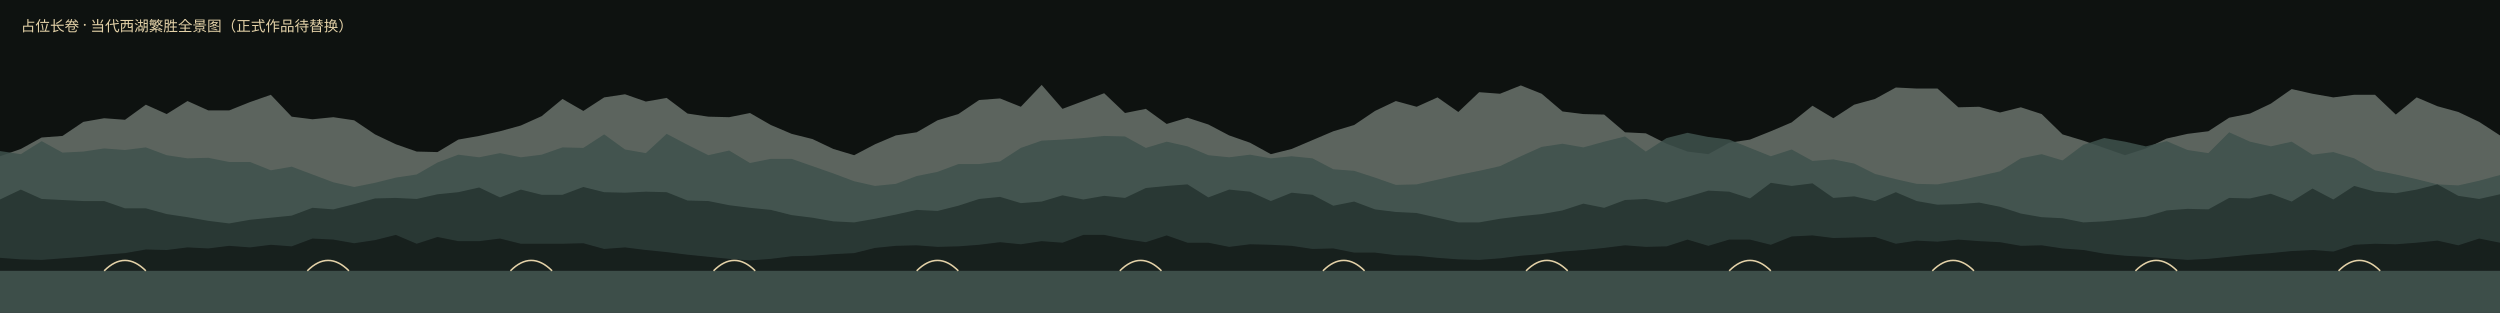
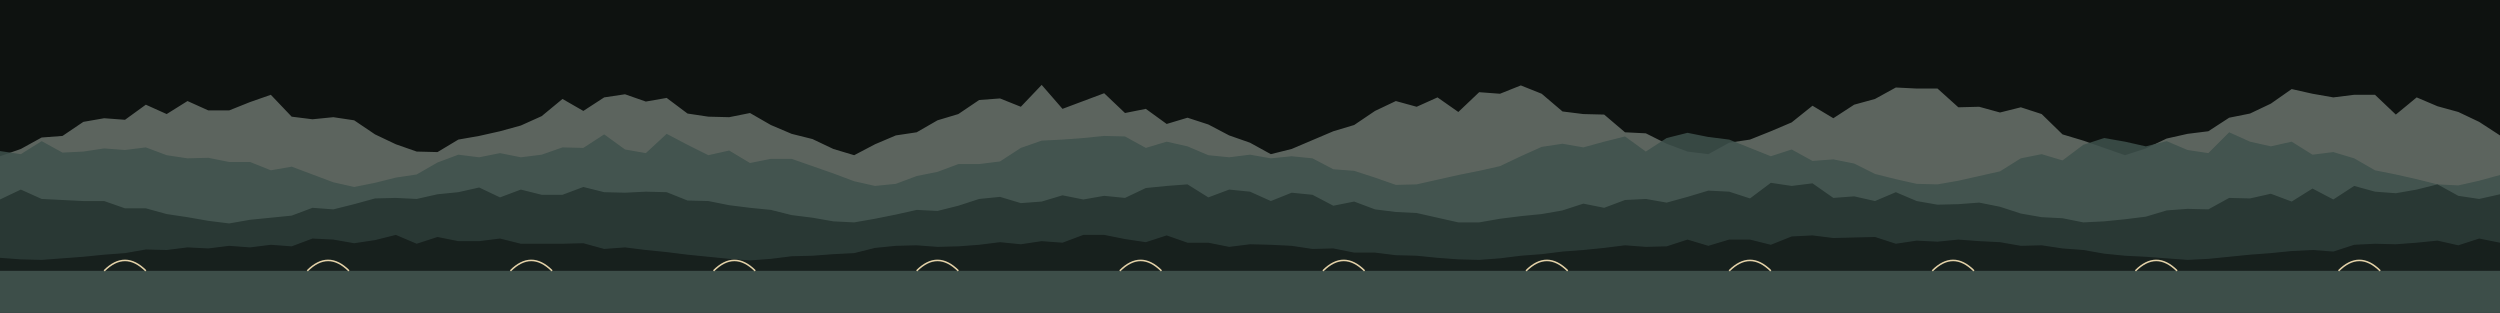
<svg xmlns="http://www.w3.org/2000/svg" width="4800" height="600" viewBox="0 0 4800 600">
  <rect width="4800" height="600" fill="#0e1210" />
  <polygon points="0,600 0,300 40,286 80,264 120,261 160,234 200,227 240,230 280,201 320,219 360,194 400,212 440,212 480,196 520,182 560,224 600,229 640,225 680,231 720,258 760,277 800,291 840,292 880,268 920,261 960,252 1000,241 1040,223 1080,190 1120,213 1160,187 1200,181 1240,195 1280,188 1320,218 1360,224 1400,225 1440,217 1480,240 1520,257 1560,267 1600,286 1640,298 1680,277 1720,260 1760,254 1800,231 1840,219 1880,192 1920,189 1960,205 2000,163 2040,209 2080,194 2120,179 2160,217 2200,209 2240,238 2280,226 2320,239 2360,260 2400,274 2440,296 2480,286 2520,269 2560,252 2600,240 2640,213 2680,194 2720,205 2760,187 2800,215 2840,177 2880,180 2920,164 2960,180 3000,214 3040,219 3080,220 3120,254 3160,256 3200,276 3240,291 3280,296 3320,274 3360,268 3400,252 3440,235 3480,203 3520,227 3560,201 3600,190 3640,168 3680,170 3720,170 3760,206 3800,205 3840,216 3880,206 3920,219 3960,258 4000,270 4040,284 4080,298 4120,285 4160,266 4200,257 4240,252 4280,226 4320,218 4360,199 4400,171 4440,180 4480,187 4520,182 4560,182 4600,220 4640,187 4680,204 4720,215 4760,234 4800,260 4800,600" fill="#6a726c" opacity=".85" />
  <polygon points="0,600 0,290 40,296 80,271 120,293 160,291 200,285 240,288 280,283 320,298 360,304 400,303 440,311 480,311 520,327 560,320 600,335 640,350 680,359 720,351 760,341 800,335 840,312 880,297 920,302 960,294 1000,302 1040,297 1080,283 1120,284 1160,258 1200,287 1240,294 1280,257 1320,278 1360,298 1400,289 1440,313 1480,305 1520,305 1560,319 1600,333 1640,348 1680,357 1720,353 1760,338 1800,330 1840,315 1880,315 1920,310 1960,284 2000,270 2040,268 2080,265 2120,261 2160,262 2200,284 2240,272 2280,281 2320,298 2360,302 2400,297 2440,304 2480,300 2520,304 2560,325 2600,328 2640,341 2680,355 2720,354 2760,345 2800,336 2840,328 2880,319 2920,300 2960,282 3000,276 3040,283 3080,272 3120,262 3160,291 3200,265 3240,255 3280,263 3320,268 3360,284 3400,300 3440,287 3480,309 3520,306 3560,314 3600,334 3640,344 3680,353 3720,354 3760,347 3800,338 3840,329 3880,304 3920,296 3960,308 4000,278 4040,265 4080,272 4120,281 4160,271 4200,288 4240,294 4280,254 4320,272 4360,281 4400,272 4440,297 4480,292 4520,304 4560,327 4600,335 4640,344 4680,354 4720,356 4760,347 4800,336 4800,600" fill="#3e514c" opacity=".85" />
  <polygon points="0,600 0,383 40,364 80,382 120,384 160,386 200,386 240,400 280,400 320,411 360,417 400,424 440,429 480,422 520,418 560,414 600,399 640,402 680,392 720,381 760,380 800,382 840,373 880,369 920,360 960,379 1000,364 1040,374 1080,374 1120,359 1160,369 1200,370 1240,368 1280,369 1320,385 1360,386 1400,394 1440,399 1480,403 1520,413 1560,418 1600,425 1640,427 1680,420 1720,412 1760,403 1800,405 1840,395 1880,382 1920,378 1960,390 2000,387 2040,375 2080,383 2120,376 2160,380 2200,361 2240,357 2280,354 2320,379 2360,364 2400,368 2440,386 2480,370 2520,374 2560,395 2600,387 2640,402 2680,407 2720,409 2760,418 2800,427 2840,427 2880,420 2920,415 2960,411 3000,404 3040,391 3080,399 3120,384 3160,382 3200,389 3240,378 3280,366 3320,368 3360,381 3400,351 3440,357 3480,352 3520,380 3560,377 3600,386 3640,369 3680,386 3720,393 3760,392 3800,389 3840,397 3880,410 3920,417 3960,419 4000,427 4040,425 4080,421 4120,416 4160,404 4200,401 4240,402 4280,380 4320,381 4360,372 4400,387 4440,362 4480,383 4520,357 4560,368 4600,371 4640,364 4680,354 4720,376 4760,382 4800,373 4800,600" fill="#24332f" opacity=".85" />
  <polygon points="0,600 0,495 40,498 80,499 120,496 160,493 200,489 240,486 280,479 320,480 360,475 400,477 440,472 480,475 520,470 560,473 600,458 640,460 680,467 720,461 760,451 800,468 840,455 880,463 920,463 960,458 1000,468 1040,468 1080,468 1120,467 1160,478 1200,475 1240,480 1280,484 1320,489 1360,493 1400,497 1440,500 1480,497 1520,492 1560,491 1600,488 1640,486 1680,476 1720,472 1760,471 1800,474 1840,473 1880,470 1920,465 1960,469 2000,463 2040,466 2080,451 2120,451 2160,459 2200,465 2240,452 2280,466 2320,466 2360,474 2400,469 2440,470 2480,472 2520,478 2560,477 2600,485 2640,485 2680,490 2720,491 2760,495 2800,498 2840,499 2880,496 2920,491 2960,488 3000,483 3040,480 3080,476 3120,471 3160,474 3200,473 3240,460 3280,472 3320,460 3360,460 3400,470 3440,454 3480,452 3520,457 3560,456 3600,455 3640,468 3680,462 3720,464 3760,460 3800,463 3840,465 3880,472 3920,471 3960,477 4000,480 4040,487 4080,491 4120,493 4160,496 4200,499 4240,497 4280,493 4320,489 4360,486 4400,482 4440,480 4480,483 4520,470 4560,468 4600,469 4640,466 4680,462 4720,471 4760,458 4800,466 4800,600" fill="#161e1c" opacity=".95" />
  <rect y="520" width="4800" height="80" fill="#9ec4bc" opacity=".28" />
  <path d="M200 520 q40 -40 80 0" stroke="#e4d2a8" stroke-width="3" fill="none" />
  <path d="M590 520 q40 -40 80 0" stroke="#e4d2a8" stroke-width="3" fill="none" />
  <path d="M980 520 q40 -40 80 0" stroke="#e4d2a8" stroke-width="3" fill="none" />
  <path d="M1370 520 q40 -40 80 0" stroke="#e4d2a8" stroke-width="3" fill="none" />
  <path d="M1760 520 q40 -40 80 0" stroke="#e4d2a8" stroke-width="3" fill="none" />
  <path d="M2150 520 q40 -40 80 0" stroke="#e4d2a8" stroke-width="3" fill="none" />
  <path d="M2540 520 q40 -40 80 0" stroke="#e4d2a8" stroke-width="3" fill="none" />
  <path d="M2930 520 q40 -40 80 0" stroke="#e4d2a8" stroke-width="3" fill="none" />
  <path d="M3320 520 q40 -40 80 0" stroke="#e4d2a8" stroke-width="3" fill="none" />
  <path d="M3710 520 q40 -40 80 0" stroke="#e4d2a8" stroke-width="3" fill="none" />
  <path d="M4100 520 q40 -40 80 0" stroke="#e4d2a8" stroke-width="3" fill="none" />
  <path d="M4490 520 q40 -40 80 0" stroke="#e4d2a8" stroke-width="3" fill="none" />
-   <text x="40" y="60" font-size="28" fill="#e4d2a8" font-family="serif">占位长卷 · 当代西湖繁胜全景图（正式作品待替换）</text>
</svg>
